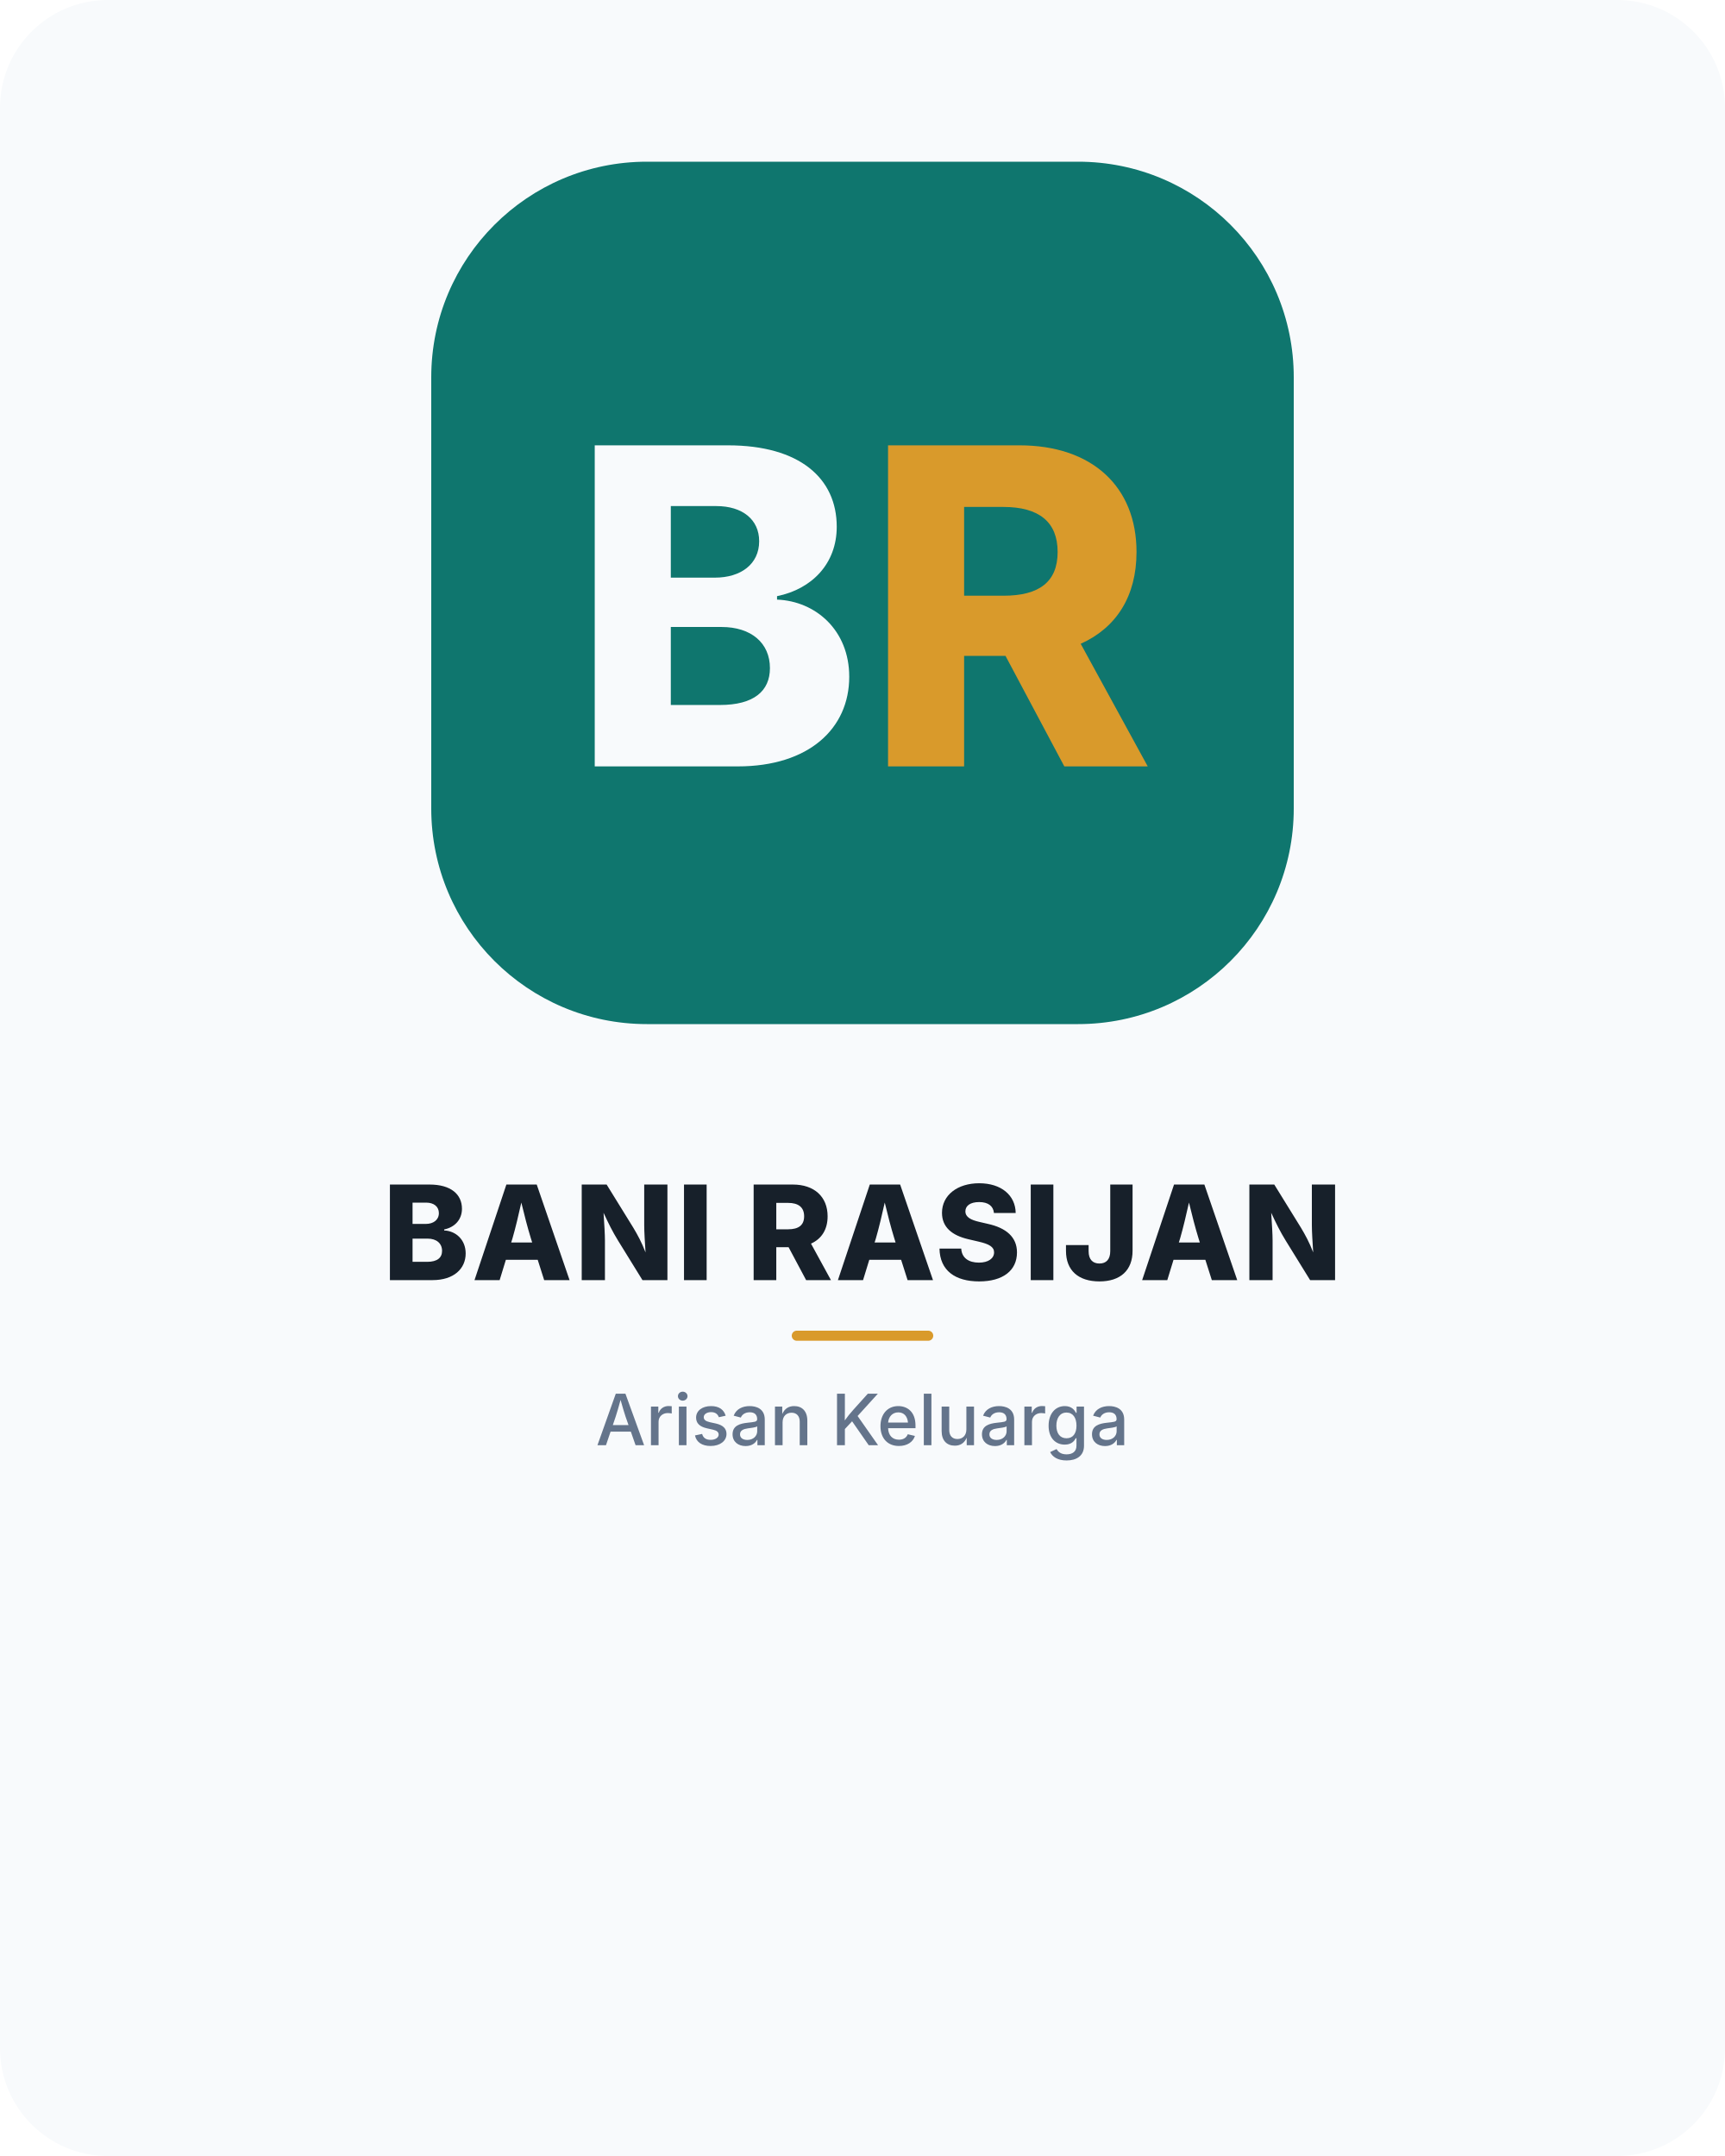
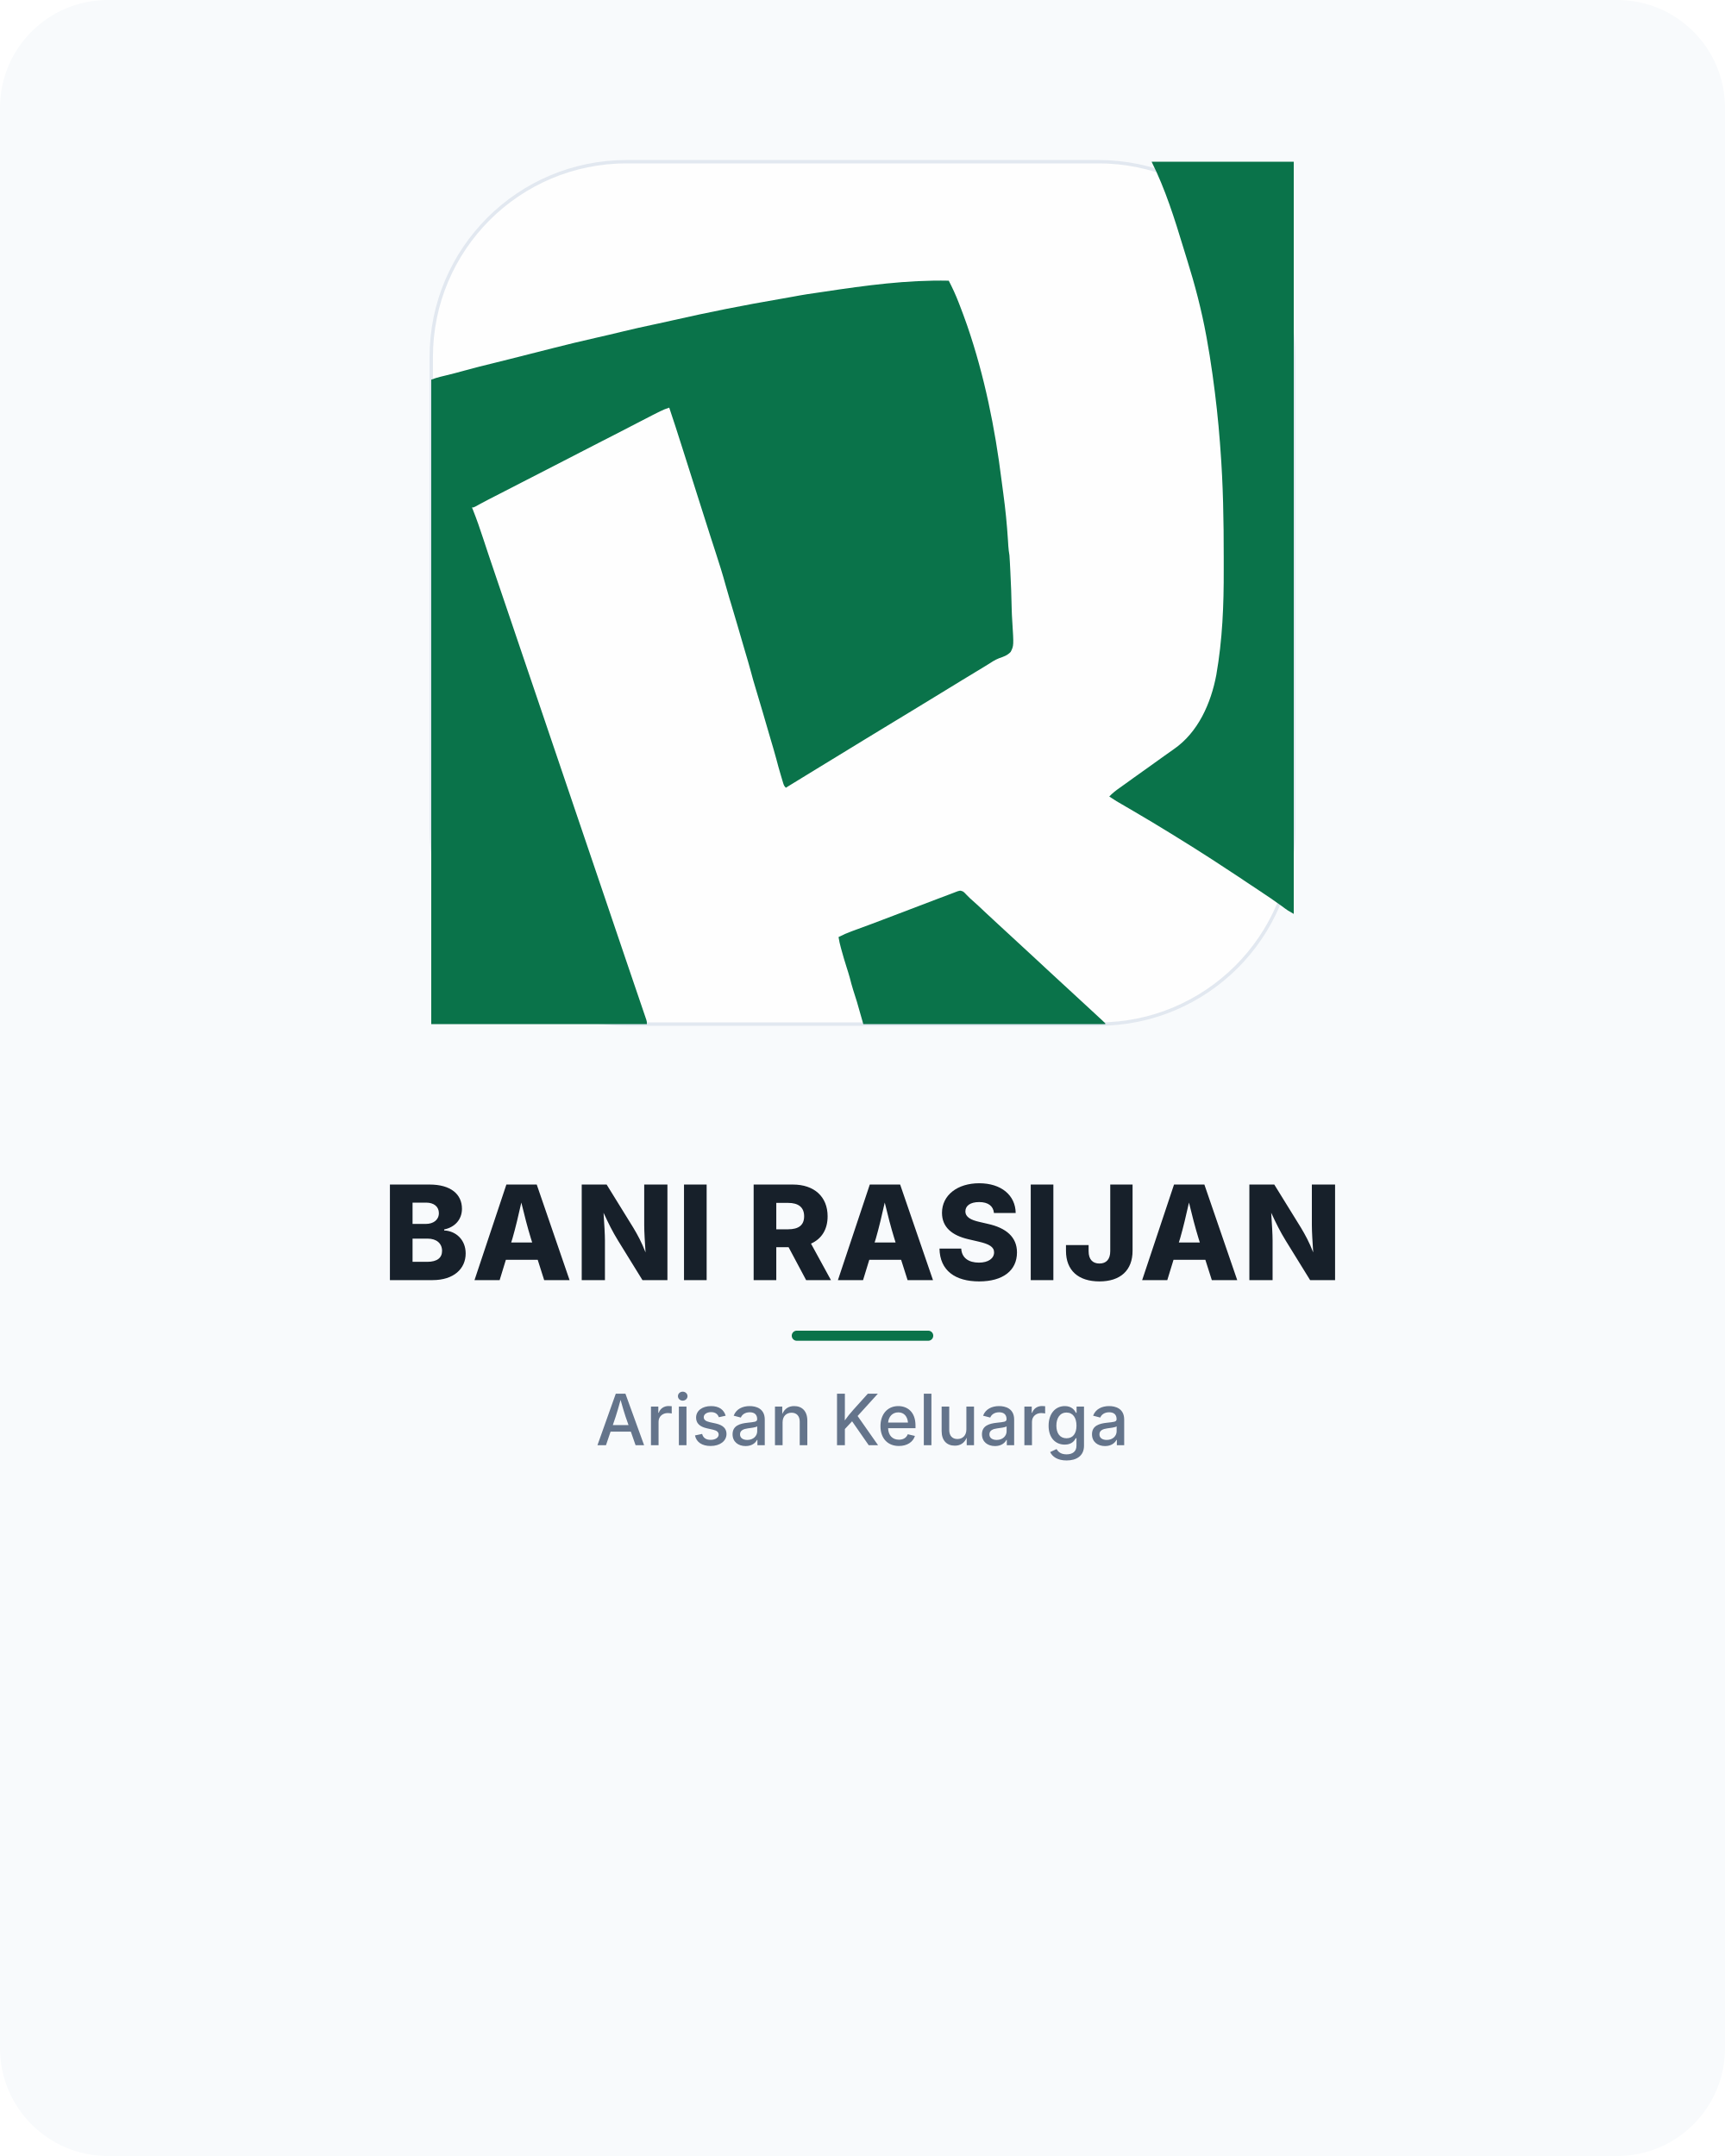
<svg xmlns="http://www.w3.org/2000/svg" width="1024" height="1280" viewBox="0 0 1024 1280" fill="none">
  <rect width="1024" height="1280" rx="64" fill="#F8FAFC" />
-   <rect x="256" y="96" width="512" height="512" rx="128" fill="#0F766E" />
-   <text x="512" y="455" text-anchor="middle" fill="#F8FAFC" font-family="Plus Jakarta Sans, Inter, Arial, sans-serif" font-size="262" font-weight="800" letter-spacing="-34">B<tspan fill="#D99A2B">R</tspan>
-   </text>
+   <g transform="translate(256, 96)">
+     <rect width="512" height="512" rx="116" fill="#FEFEFE" stroke="#E2E8F0" stroke-width="2" />
+     <g transform="scale(0.474074)">
+       <g transform="translate(648, 149)">
+         <path d="M0 0 C4.65 8.98 8.8 17.99 12.44 27.44 C12.91 28.64 13.37 29.85 13.86 31.09 C16.81 38.75 19.66 46.44 22.38 54.19 C22.82 55.46 22.82 55.46 23.28 56.75 C44.61 118.89 57.97 184.62 66.08 249.73 C66.78 255.36 67.54 260.98 68.32 266.6 C70.96 285.88 72.87 305.1 74.1 324.52 C74.15 325.38 74.21 326.24 74.27 327.12 C74.37 328.72 74.46 330.31 74.56 331.91 C74.81 336.01 75.33 339.96 76 344 C76.2 346.63 76.37 349.25 76.5 351.89 C76.54 352.65 76.58 353.41 76.62 354.19 C76.75 356.69 76.88 359.19 77 361.69 C77.06 362.99 77.06 362.99 77.13 364.31 C77.9 379.84 78.57 395.36 78.81 410.9 C78.91 416.13 79.2 421.34 79.54 426.56 C81.46 457.07 81.46 457.07 77.58 464.83 C73.61 469.22 68.56 470.94 63.07 472.8 C57.77 474.87 53.11 478.03 48.33 481.07 C45.35 482.95 42.34 484.76 39.32 486.57 C38.1 487.31 36.88 488.05 35.65 488.79 C35.05 489.16 34.44 489.52 33.82 489.9 C28.5 493.12 23.19 496.34 17.88 499.56 C17.3 499.91 16.72 500.27 16.12 500.63 C7.73 505.72 -0.64 510.85 -9 516 C-21.45 523.67 -33.94 531.27 -46.45 538.85 C-52.4 542.46 -58.36 546.07 -64.31 549.69 C-65.19 550.22 -65.19 550.22 -66.08 550.76 C-75.87 556.7 -85.66 562.66 -95.44 568.61 C-99.17 570.88 -102.89 573.15 -106.62 575.42 C-116.66 581.52 -126.69 587.65 -136.69 593.81 C-146.35 599.77 -156.04 605.67 -165.74 611.55 C-178.53 619.31 -191.27 627.14 -204 635 C-206.27 632.73 -206.67 631.35 -207.59 628.3 C-208.02 626.87 -208.02 626.87 -208.46 625.41 C-208.91 623.88 -208.91 623.88 -209.38 622.31 C-209.69 621.26 -210 620.21 -210.33 619.13 C-212.31 612.46 -214.17 605.77 -215.92 599.03 C-218.12 590.69 -220.64 582.42 -223.08 574.15 C-224.56 569.1 -226.03 564.05 -227.5 559 C-228.08 557 -228.67 555 -229.25 553 C-230.42 548.99 -231.59 544.98 -232.75 540.96 C-235.66 530.93 -238.62 520.92 -241.69 510.94 C-243.92 503.67 -246 496.39 -247.92 489.03 C-250.12 480.69 -252.64 472.42 -255.08 464.15 C-256.56 459.1 -258.03 454.05 -259.5 449 C-260.08 447 -260.67 445 -261.25 443 C-262.42 438.99 -263.59 434.98 -264.75 430.96 C-267.31 422.15 -269.88 413.34 -272.58 404.57 C-273.03 403.08 -273.03 403.08 -273.5 401.56 C-273.77 400.68 -274.04 399.79 -274.33 398.88 C-276.09 393.11 -277.76 387.32 -279.35 381.5 C-283.06 367.92 -287.25 354.54 -291.62 341.17 C-293.51 335.37 -295.39 329.57 -297.26 323.76 C-297.69 322.43 -298.13 321.09 -298.56 319.76 C-303.03 305.96 -307.4 292.14 -311.75 278.31 C-318.61 256.51 -325.53 234.73 -332.49 212.96 C-333.24 210.59 -333.99 208.23 -334.75 205.87 C-342.23 182.39 -342.23 182.39 -350 159 C-354.06 160.27 -357.8 161.78 -361.61 163.69 C-362.67 164.22 -363.74 164.76 -364.84 165.31 C-365.95 165.87 -367.05 166.42 -368.19 167 C-369.24 167.53 -370.3 168.05 -371.38 168.6 C-377.96 171.9 -384.49 175.3 -391 178.74 C-400.62 183.82 -410.31 188.78 -420 193.72 C-424.96 196.25 -429.92 198.78 -434.88 201.31 C-435.85 201.81 -436.82 202.31 -437.82 202.82 C-445.52 206.75 -453.2 210.71 -460.88 214.69 C-471.98 220.45 -483.11 226.17 -494.25 231.88 C-507.76 238.8 -521.26 245.73 -534.74 252.68 C-541.95 256.4 -549.16 260.11 -556.38 263.81 C-557.96 264.62 -559.54 265.44 -561.12 266.25 C-563.4 267.42 -565.67 268.59 -567.95 269.75 C-570.05 270.83 -572.14 271.9 -574.23 272.98 C-575.22 273.48 -575.22 273.48 -576.23 274 C-579.45 275.66 -582.65 277.34 -585.83 279.08 C-586.43 279.41 -587.03 279.73 -587.65 280.07 C-589.28 280.96 -590.91 281.86 -592.53 282.76 C-595 284 -595 284 -597 284 C-596.38 285.53 -596.38 285.53 -595.75 287.09 C-591.06 298.85 -586.96 310.77 -583.01 322.8 C-581.14 328.48 -579.26 334.16 -577.38 339.83 C-577 340.97 -576.62 342.11 -576.23 343.28 C-573.02 352.96 -569.75 362.61 -566.44 372.25 C-560.23 390.35 -554.1 408.47 -547.98 426.6 C-545.62 433.58 -543.26 440.57 -540.9 447.55 C-540.64 448.31 -540.39 449.07 -540.12 449.85 C-535.54 463.43 -530.93 477 -526.31 490.56 C-520.07 508.91 -513.84 527.27 -507.62 545.62 C-505.84 550.91 -504.05 556.19 -502.26 561.48 C-501.93 562.45 -501.93 562.45 -501.59 563.45 C-496.9 577.3 -492.2 591.15 -487.5 605 C-482.58 619.51 -477.66 634.01 -472.74 648.52 C-472.52 649.18 -472.3 649.83 -472.07 650.5 C-470.96 653.8 -469.84 657.1 -468.72 660.41 C-468.5 661.06 -468.28 661.72 -468.05 662.39 C-467.6 663.71 -467.15 665.04 -466.7 666.36 C-460.67 684.18 -454.62 702 -448.56 719.81 C-441.59 740.3 -434.65 760.8 -427.71 781.31 C-426.3 785.47 -424.89 789.64 -423.48 793.81 C-423.25 794.49 -423.02 795.18 -422.78 795.88 C-418.39 808.85 -413.99 821.82 -409.59 834.78 C-408.45 838.16 -407.3 841.54 -406.16 844.92 C-402.58 855.47 -398.99 866.03 -395.39 876.58 C-393.42 882.37 -391.44 888.17 -389.47 893.97 C-388.05 898.16 -386.62 902.34 -385.19 906.53 C-384.1 909.72 -383.01 912.92 -381.93 916.11 C-381.53 917.28 -381.13 918.44 -380.72 919.64 C-380.36 920.7 -380 921.76 -379.63 922.86 C-379.31 923.78 -378.99 924.71 -378.67 925.66 C-378 928 -378 928 -378 931 C-467.1 931 -556.2 931 -648 931 C-648 664.69 -648 398.38 -648 124 C-644.24 122.49 -640.92 121.4 -637.02 120.45 C-635.27 120.02 -635.27 120.02 -633.49 119.58 C-632.27 119.29 -631.06 118.99 -629.81 118.69 C-622.15 116.82 -614.52 114.88 -606.93 112.73 C-594.49 109.23 -581.93 106.19 -569.38 103.08 C-562.98 101.49 -556.59 99.89 -550.19 98.3 C-549.47 98.12 -548.75 97.94 -548.01 97.75 C-530.71 93.44 -513.43 89.04 -496.16 84.61 C-478.2 80.01 -460.19 75.69 -442.12 71.6 C-430.6 69 -419.1 66.32 -407.62 63.5 C-395.18 60.46 -382.67 57.71 -370.14 55.04 C-368.54 54.7 -366.94 54.35 -365.34 54.01 C-364.15 53.76 -364.15 53.76 -362.94 53.5 C-357.31 52.29 -351.7 51.03 -346.09 49.76 C-301.19 39.54 -255.96 30.55 -210.57 22.79 C-206.22 22.04 -201.88 21.27 -197.54 20.48 C-196.26 20.25 -194.98 20.02 -193.66 19.78 C-191.4 19.37 -189.14 18.96 -186.89 18.54 C-180.55 17.4 -174.2 16.43 -167.82 15.54 C-163.67 14.95 -159.53 14.33 -155.39 13.7 C-103.83 5.93 -52.24 -1.05 0 0 Z" fill="#0A734A" />
+       </g>
+       <g transform="translate(902, 0)">
+         <path d="M0 0 C58.74 0 117.48 0 178 0 C178 310.86 178 621.72 178 942 C170.15 937.51 170.15 937.51 167.22 935.33 C166.56 934.84 165.89 934.35 165.21 933.84 C164.5 933.32 163.79 932.79 163.06 932.25 C153.7 925.4 144.08 918.97 134.4 912.58 C129.61 909.41 124.83 906.22 120.06 903.03 C118.47 901.97 116.89 900.91 115.31 899.86 C112.97 898.3 110.63 896.73 108.3 895.17 C97.59 888.02 86.83 880.97 76 874 C74.9 873.29 73.8 872.58 72.66 871.85 C59.45 863.34 46.18 854.94 32.79 846.72 C29.75 844.85 26.72 842.97 23.69 841.09 C8.04 831.42 -7.74 822 -23.62 812.71 C-26.26 811.17 -28.91 809.62 -31.55 808.08 C-33.46 806.96 -35.37 805.85 -37.28 804.73 C-38.47 804.04 -39.66 803.35 -40.84 802.65 C-41.89 802.04 -42.93 801.44 -44.01 800.81 C-47.07 798.96 -50.04 797.01 -53 795 C-48.99 790.71 -44.6 787.38 -39.81 784 C-38.2 782.85 -36.58 781.69 -34.96 780.54 C-34.14 779.95 -33.31 779.36 -32.46 778.76 C-29.35 776.54 -26.26 774.3 -23.17 772.06 C-15.95 766.82 -8.69 761.65 -1.39 756.52 C4.5 752.37 10.36 748.17 16.18 743.93 C20.02 741.14 23.87 738.39 27.79 735.71 C58.25 714.71 74.35 678.27 81.04 642.63 C88.75 598.63 90.48 555.15 90.32 510.53 C90.31 505.54 90.31 500.55 90.32 495.55 C90.35 450.11 89.6 404.58 86.12 359.25 C85.95 356.87 85.77 354.49 85.6 352.12 C83.49 323.95 80.39 296.03 76.5 268.06 C76.28 266.51 76.28 266.51 76.06 264.92 C74.01 250.23 71.65 235.6 69 221 C68.8 219.89 68.8 219.89 68.59 218.76 C62.62 185.98 54.28 154.24 44.33 122.46 C42.86 117.76 41.41 113.06 39.98 108.35 C28.83 71.57 17.23 34.45 0 0 Z" fill="#0A734A" />
+       </g>
+       <g transform="translate(666, 914)">
+         <path d="M0 0 C1.96 1.6 1.96 1.6 3.81 3.62 C6.99 7.05 10.36 10.1 13.89 13.15 C17.23 16.08 20.46 19.13 23.69 22.19 C25.09 23.51 26.5 24.83 27.91 26.16 C28.6 26.81 29.29 27.46 30 28.12 C34.45 32.29 38.94 36.42 43.42 40.55 C46.12 43.03 48.81 45.51 51.5 48 C52.58 49 53.67 50 54.75 51 C61.25 57 67.75 63 74.25 69 C74.79 69.49 75.32 69.99 75.87 70.5 C76.96 71.5 78.04 72.5 79.13 73.5 C81.81 75.98 84.49 78.46 87.18 80.93 C92.99 86.29 98.79 91.66 104.56 97.06 C110.03 102.17 115.52 107.25 121.04 112.29 C125.83 116.67 130.59 121.08 135.36 125.48 C137.53 127.49 139.7 129.5 141.88 131.5 C142.96 132.5 144.05 133.5 145.13 134.5 C147.81 136.98 150.49 139.46 153.18 141.93 C155.86 144.4 158.54 146.88 161.22 149.36 C162.49 150.53 163.76 151.7 165.03 152.87 C167.13 154.81 169.22 156.75 171.31 158.69 C171.98 159.3 172.64 159.91 173.33 160.54 C174.9 162.01 176.45 163.5 178 165 C178 165.33 178 165.66 178 166 C78.01 166 -21.98 166 -125 166 C-128.96 152.14 -128.96 152.14 -133 138 C-135.34 130.58 -135.34 130.58 -137.7 123.17 C-139.31 118.11 -140.62 112.98 -141.95 107.85 C-143.14 103.5 -144.49 99.23 -145.88 94.94 C-148.19 87.73 -150.32 80.49 -152.31 73.19 C-152.57 72.26 -152.82 71.34 -153.08 70.38 C-154.28 65.94 -155.36 61.57 -156 57 C-150.58 54.19 -145.2 51.82 -139.46 49.74 C-138.65 49.44 -137.84 49.14 -137 48.83 C-135.24 48.18 -133.47 47.54 -131.71 46.89 C-126.88 45.12 -122.06 43.34 -117.24 41.55 C-116.23 41.18 -115.23 40.81 -114.19 40.42 C-103.3 36.38 -92.46 32.23 -81.62 28.06 C-65.46 21.85 -49.27 15.68 -33.06 9.56 C-32.1 9.2 -31.14 8.84 -30.15 8.46 C-18.49 4.06 -18.49 4.06 -15.13 2.8 C-13.67 2.25 -12.21 1.69 -10.76 1.12 C-3.85 -1.57 -3.85 -1.57 0 0 Z" fill="#0A734A" />
+       </g>
+     </g>
+   </g>
  <text x="512" y="760" text-anchor="middle" fill="#17202A" font-family="Plus Jakarta Sans, Inter, Arial, sans-serif" font-size="78" font-weight="800" letter-spacing="1">BANI RASIJAN</text>
-   <rect x="470" y="790" width="84" height="6" rx="3" fill="#D99A2B" />
+   <rect x="470" y="790" width="84" height="6" rx="3" fill="#0A734A" />
  <text x="512" y="858" text-anchor="middle" fill="#64748B" font-family="Plus Jakarta Sans, Inter, Arial, sans-serif" font-size="42" font-weight="500">Arisan Keluarga</text>
</svg>
